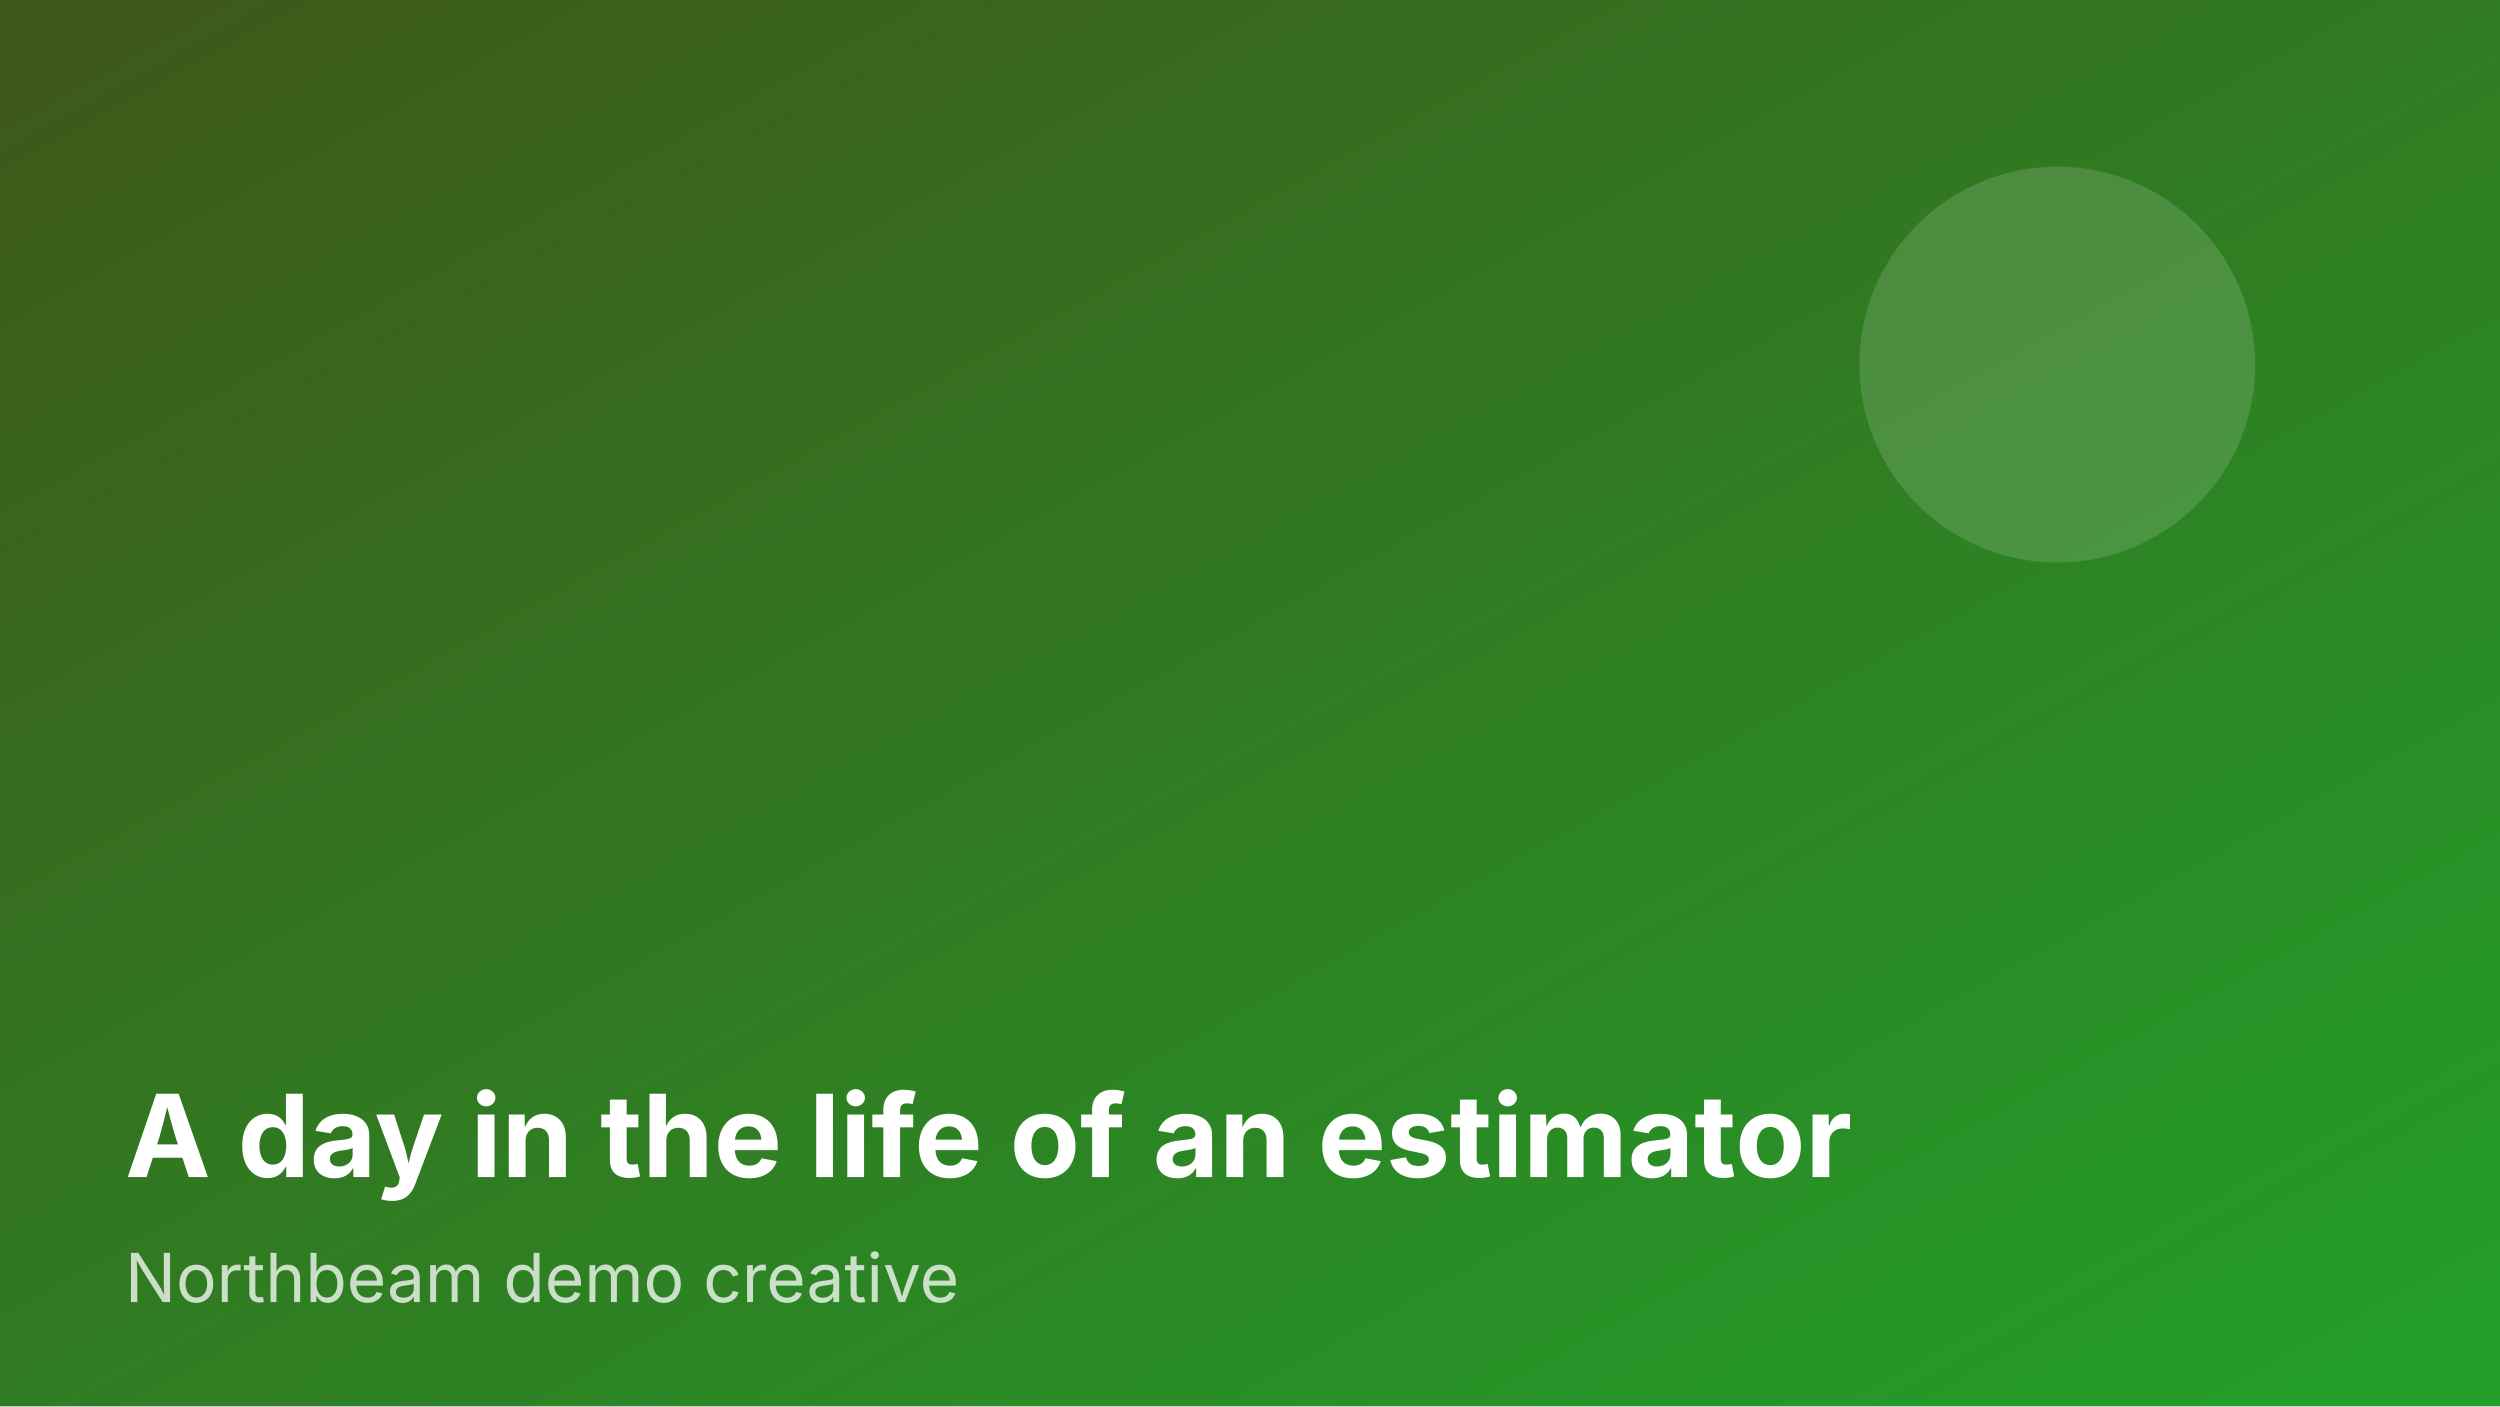
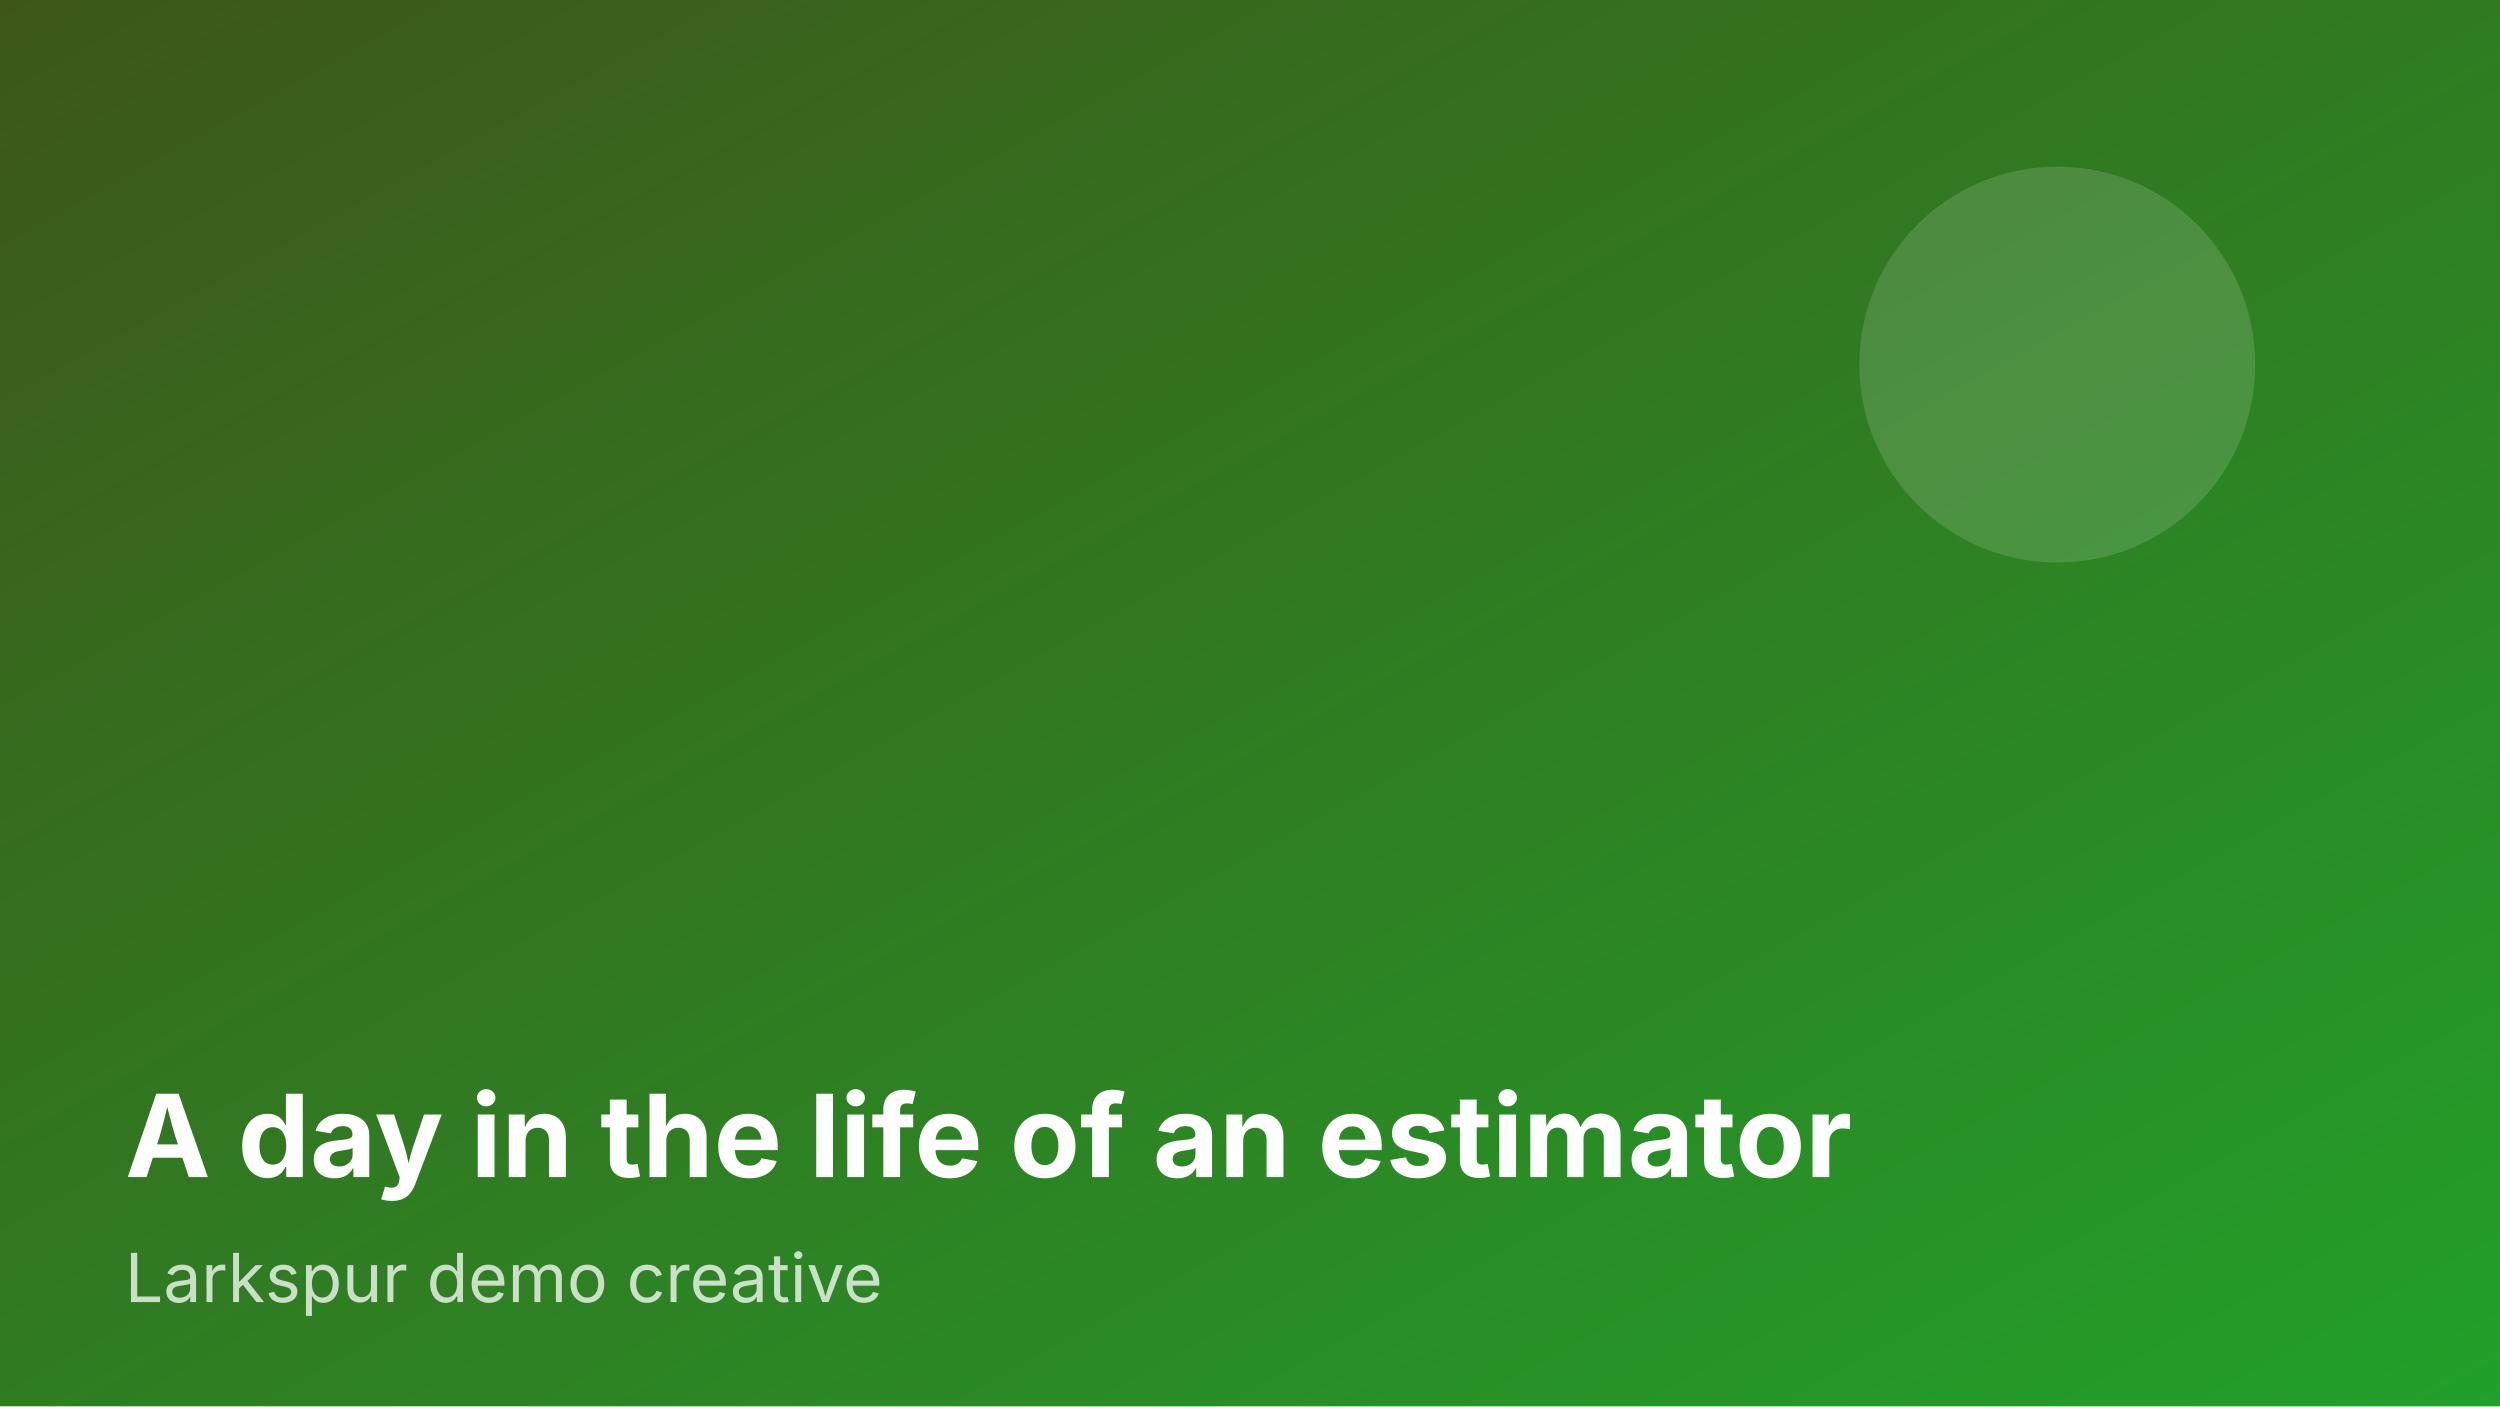
<svg xmlns="http://www.w3.org/2000/svg" width="480" height="270" viewBox="0 0 480 270">
  <defs>
    <linearGradient id="g" x1="0" y1="0" x2="1" y2="1">
      <stop offset="0" stop-color="hsl(84,55%,22%)" />
      <stop offset="1" stop-color="hsl(124,65%,38%)" />
    </linearGradient>
  </defs>
  <rect width="480" height="270" fill="url(#g)" />
  <circle cx="395" cy="70" r="38" fill="rgba(255,255,255,0.14)" />
  <text x="24" y="226" font-family="Inter, Arial, sans-serif" font-size="22" font-weight="700" fill="#ffffff">A day in the life of an estimator</text>
-   <text x="24" y="250" font-family="Inter, Arial, sans-serif" font-size="13" fill="rgba(255,255,255,0.75)">Northbeam demo creative</text>
+   <text x="24" y="250" font-family="Inter, Arial, sans-serif" font-size="13" fill="rgba(255,255,255,0.75)">Larkspur demo creative</text>
</svg>
